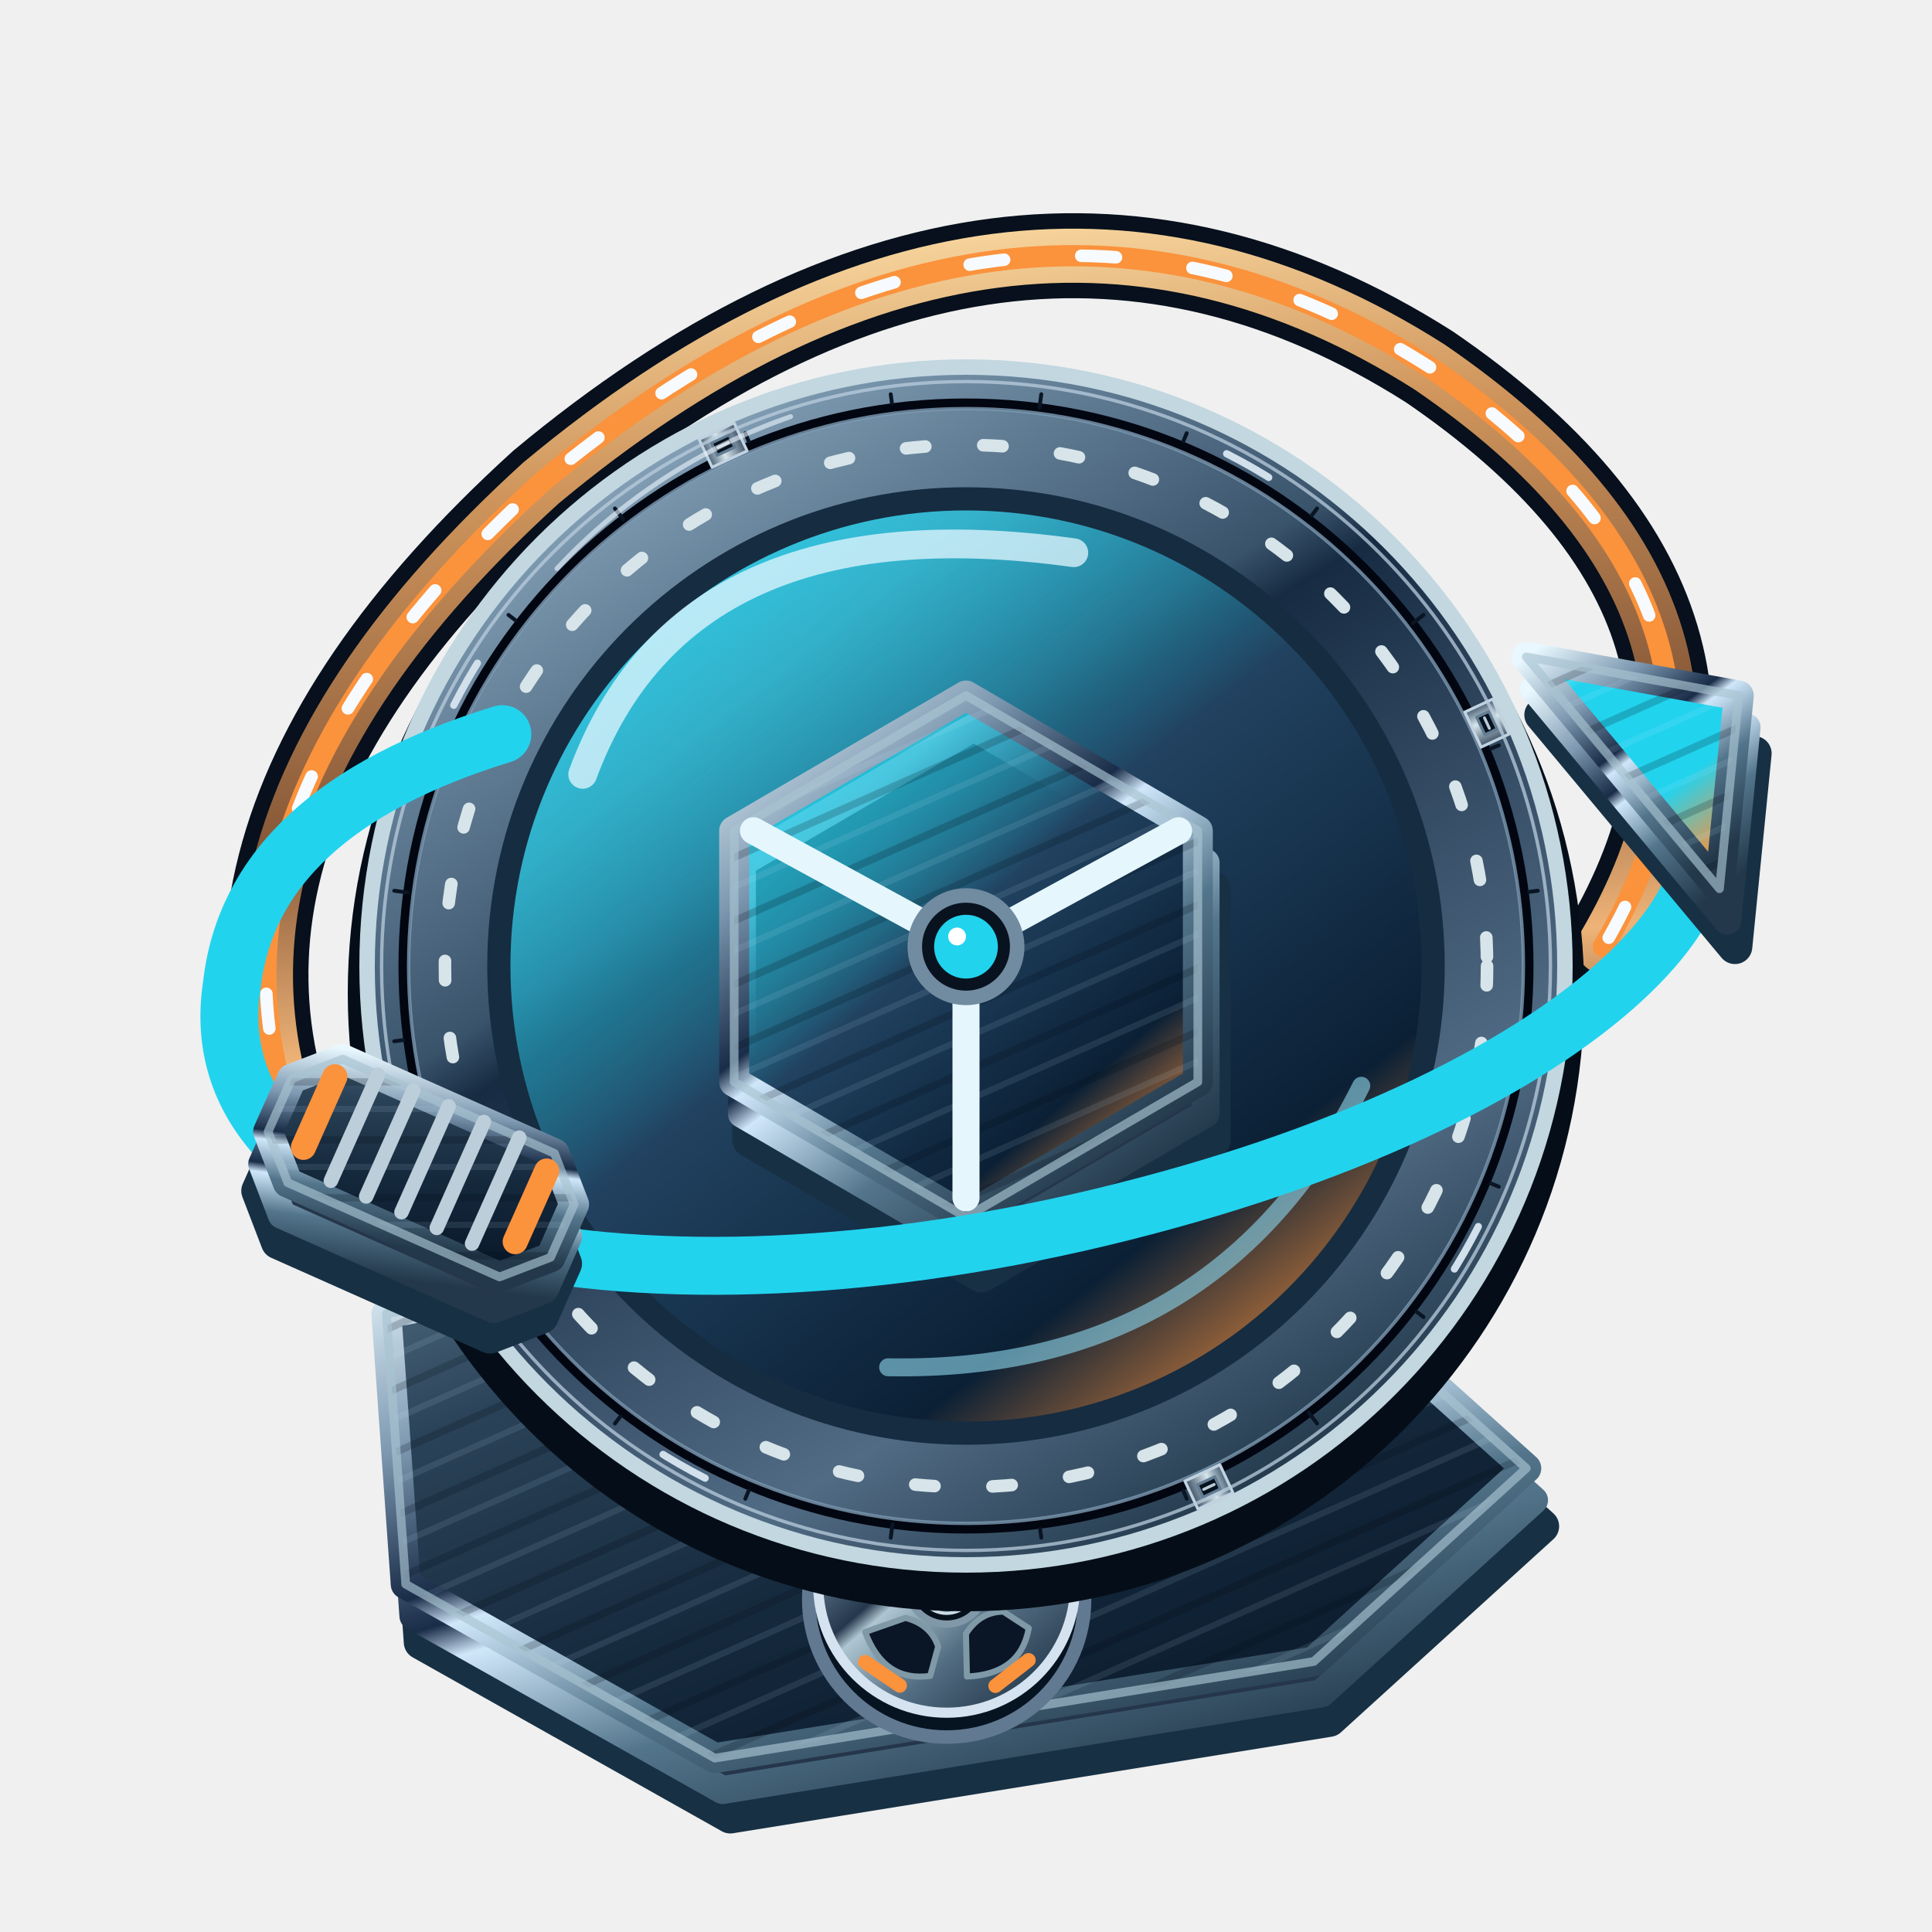
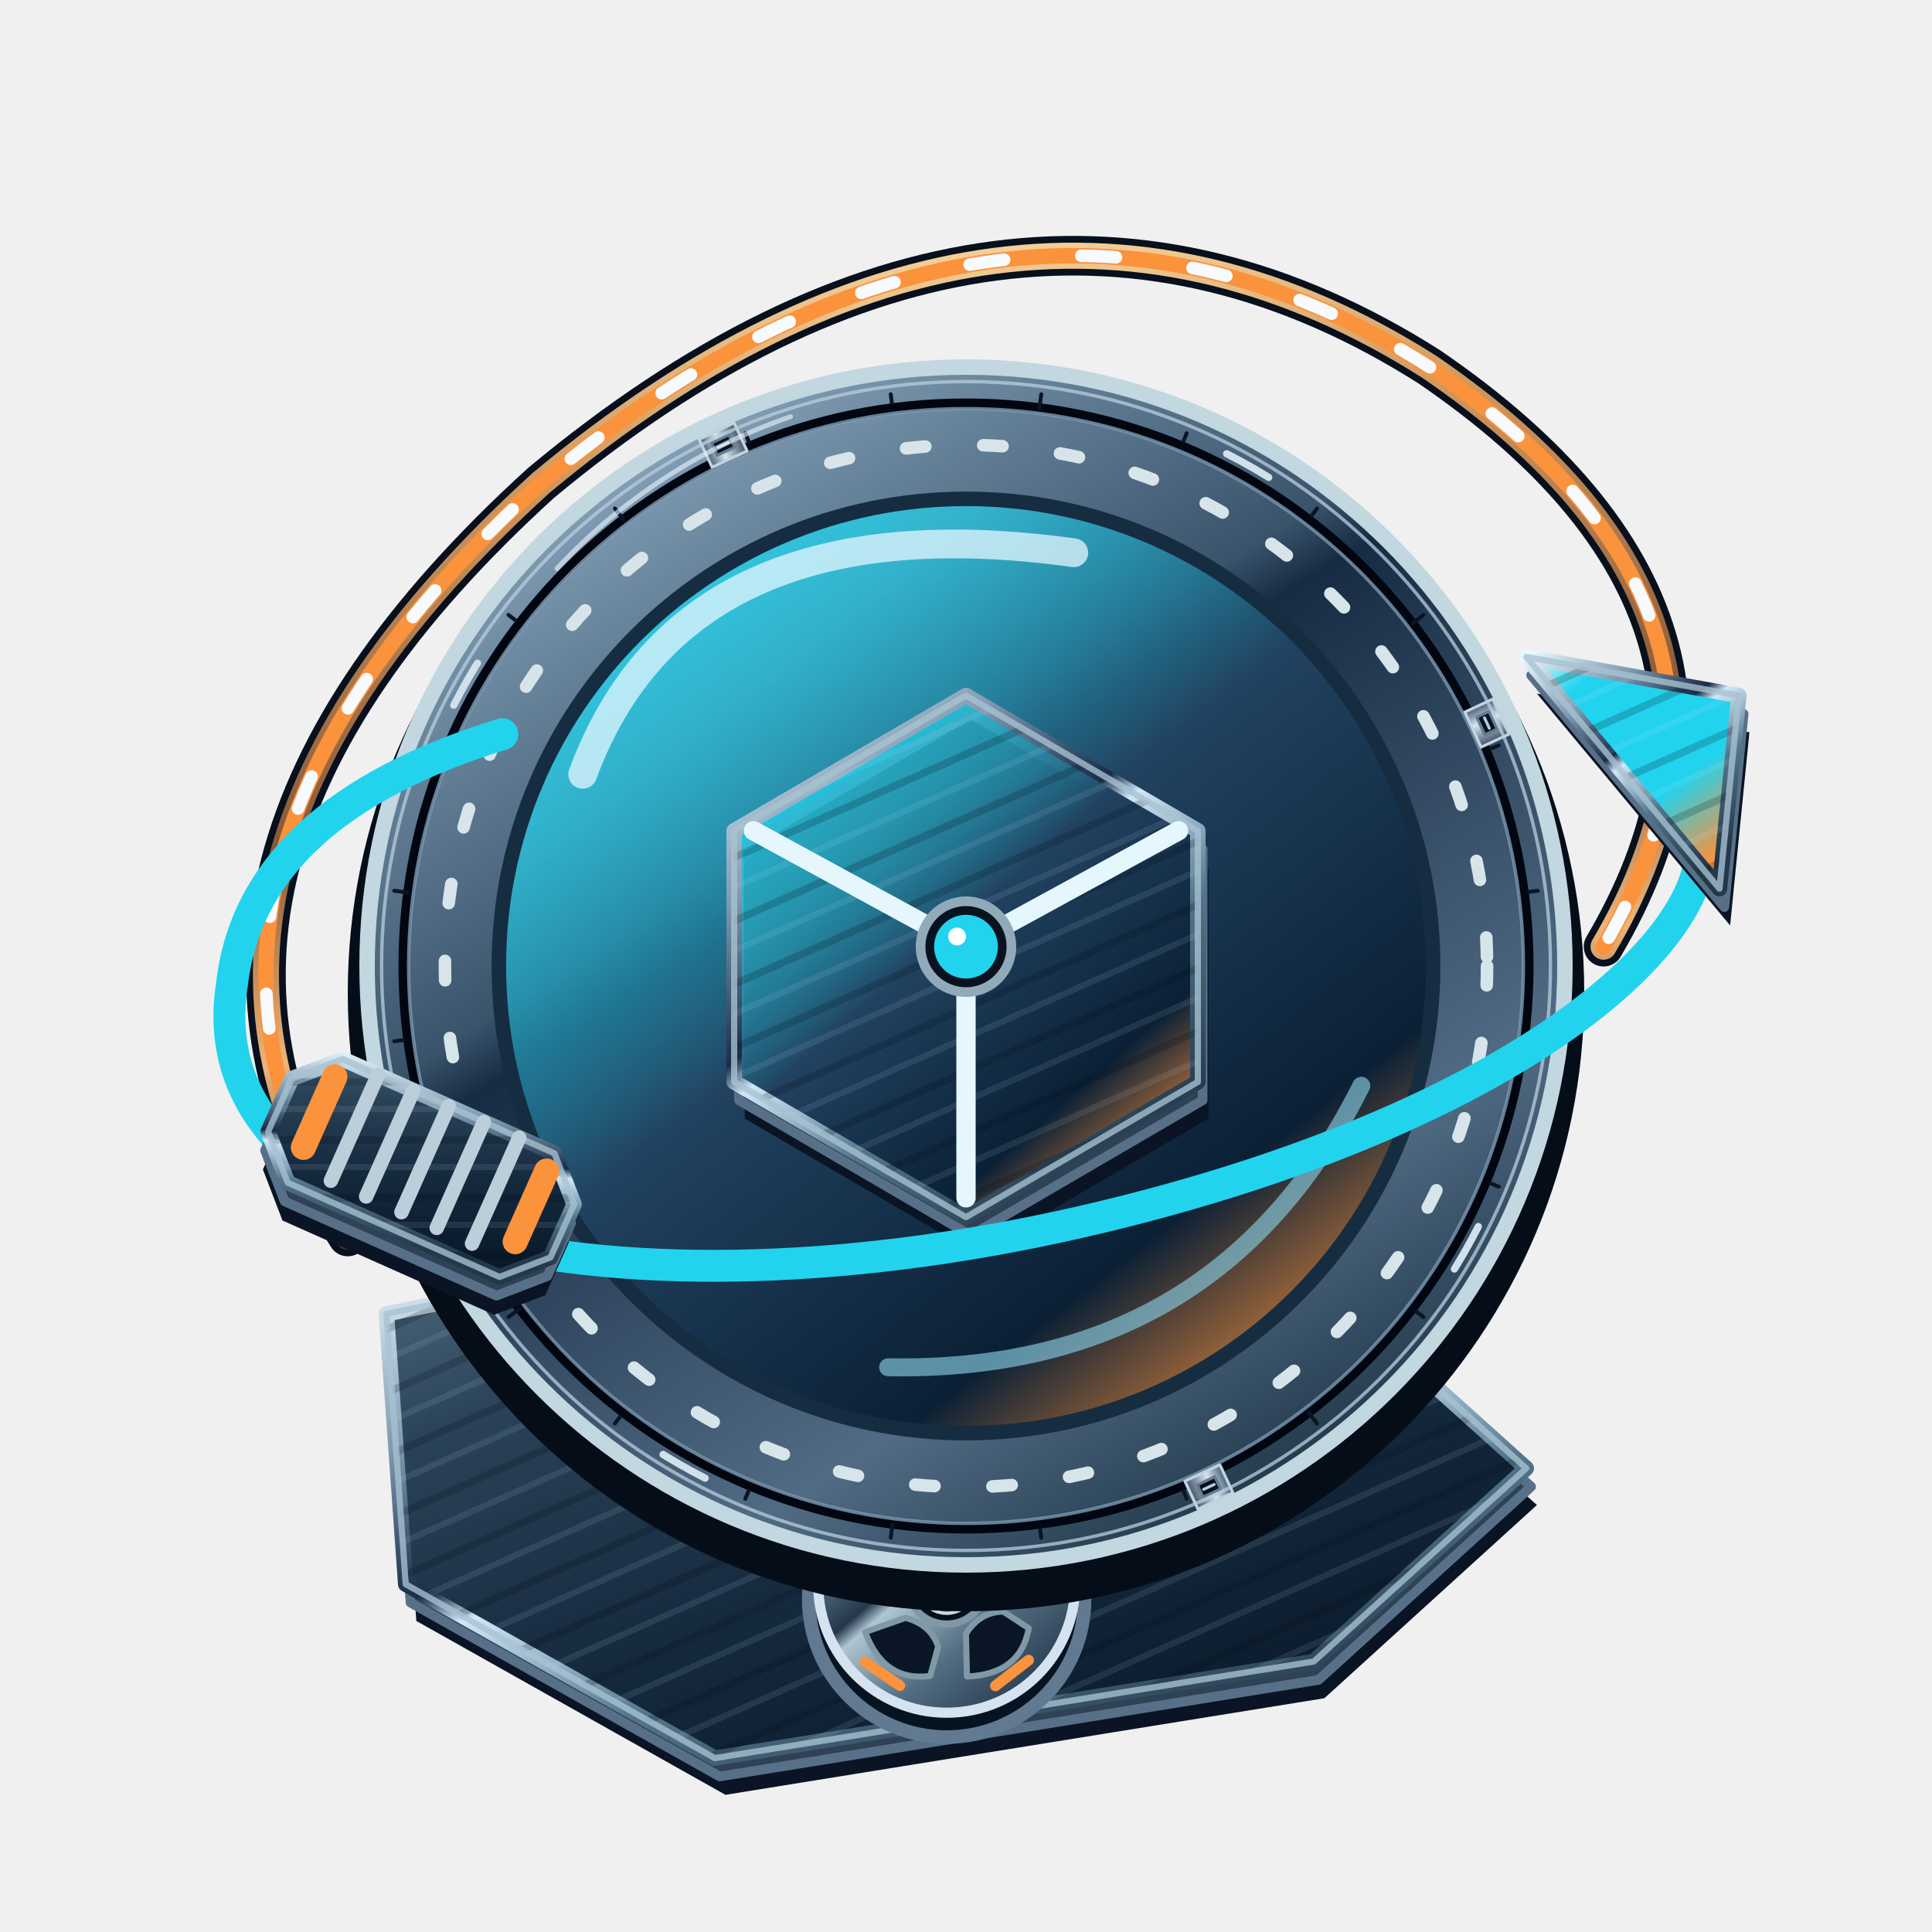
<svg xmlns="http://www.w3.org/2000/svg" width="200" height="200" viewBox="0 0 200 200" role="img" aria-label="Rotar vista" data-icon="rotate" data-semantic="camera three-axis orbit" data-visual-style="titanio-optico" data-motion="static">
  <defs>
    <linearGradient id="alice-rotate-rotor" x2=".86" y2="1">
      <stop stop-color="#edf8ff" />
      <stop offset=".21" stop-color="#6f8a9d" />
      <stop offset=".43" stop-color="#25374c" />
      <stop offset=".48" stop-color="#aec6d1" />
      <stop offset=".7" stop-color="#536d82" />
      <stop offset="1" stop-color="#1d3043" />
    </linearGradient>
    <linearGradient id="alice-rotate-contact" x2=".15" y2="1">
      <stop stop-color="#ffe2aa" />
      <stop offset=".26" stop-color="#cf955c" />
      <stop offset=".59" stop-color="#875838" />
      <stop offset=".81" stop-color="#eeb377" />
      <stop offset="1" stop-color="#603e2e" />
    </linearGradient>
    <pattern id="alice-rotate-brushing" width="3" height="3" patternUnits="userSpaceOnUse" patternTransform="rotate(-24)">
      <path d="M0 .4h3" stroke="#d1e6fa" opacity=".10" stroke-width=".32" />
      <path d="M0 2h3" stroke="#020913" opacity=".20" stroke-width=".38" />
    </pattern>
    <linearGradient id="alice-rotate-bevel" x1="0" y1="0" x2=".68" y2="1">
      <stop stop-color="#e9f8ff" />
      <stop offset=".27" stop-color="#7d98b0" />
      <stop offset=".48" stop-color="#192c48" />
      <stop offset=".53" stop-color="#d0e7fa" />
      <stop offset=".73" stop-color="#53758b" />
      <stop offset="1" stop-color="#23384b" />
    </linearGradient>
    <linearGradient id="alice-rotate-metal" x1="0" y1="0" x2=".62" y2="1">
      <stop stop-color="#d9e5f0" />
      <stop offset=".19" stop-color="#7895ac" />
      <stop offset=".44" stop-color="#39536b" />
      <stop offset=".48" stop-color="#172c43" />
      <stop offset=".84" stop-color="#516b84" />
      <stop offset="1" stop-color="#263d50" />
    </linearGradient>
    <linearGradient id="alice-rotate-dark-metal" x1="0" y1="0" x2=".85" y2="1">
      <stop stop-color="#506b80" />
      <stop offset=".23" stop-color="#2a4257" />
      <stop offset=".58" stop-color="#15293d" />
      <stop offset="1" stop-color="#081728" />
    </linearGradient>
    <linearGradient id="alice-rotate-glass" x1=".06" y1="0" x2=".84" y2="1">
      <stop stop-color="#22d3ee" />
      <stop offset=".23" stop-color="#22d3ee" stop-opacity=".65" />
      <stop offset=".48" stop-color="#214260" />
      <stop offset=".8" stop-color="#0b2035" />
      <stop offset="1" stop-color="#fb923c" />
    </linearGradient>
    <linearGradient id="alice-rotate-enamel" x1="0" y1="0" x2=".7" y2="1">
      <stop stop-color="#eeffff" />
      <stop offset=".2" stop-color="#22d3ee" />
      <stop offset=".7" stop-color="#22d3ee" />
      <stop offset="1" stop-color="#fb923c" />
    </linearGradient>
    <linearGradient id="alice-rotate-screw-metal">
      <stop stop-color="#4a6277" />
      <stop offset=".43" stop-color="#d7e5eb" />
      <stop offset="1" stop-color="#42556b" />
    </linearGradient>
  </defs>
  <g transform="scale(2)" stroke-linecap="round" stroke-linejoin="round">
    <g data-part="orbit-pivot">
      <g fill="none">
-         <path d="M18 64Q6 45 28 25 52 5 74 19 93 32 83 49" fill="none" stroke="#07101c" stroke-width="4.4" />
-         <path d="M18 64Q6 45 28 25 52 5 74 19 93 32 83 49" fill="none" stroke="url(#alice-rotate-contact)" stroke-width="2.8" />
-         <path d="M18 64Q6 45 28 25 52 5 74 19 93 32 83 49" fill="none" stroke="#fb923c" stroke-width="1.1" />
+         <path d="M18 64Q6 45 28 25 52 5 74 19 93 32 83 49" fill="none" stroke="#07101c" stroke-width="2.05" />
+         <path d="M18 64Q6 45 28 25 52 5 74 19 93 32 83 49" fill="none" stroke="url(#alice-rotate-contact)" stroke-width="1.35" />
+         <path d="M18 64Q6 45 28 25 52 5 74 19 93 32 83 49" fill="none" stroke="#fb923c" stroke-width="0.8" />
        <path d="M18 64Q6 45 28 25 52 5 74 19 93 32 83 49" stroke="#f7fbff" stroke-width=".65" stroke-dasharray="1.8 4" />
      </g>
-       <path d="M20 68 35 65 69 67 79 76 68 86 37 91 21 82Z" transform="translate(.8 3)" fill="#0a1424" stroke="#173044" stroke-width="1.8" />
-       <path d="M20 68 35 65 69 67 79 76 68 86 37 91 21 82Z" transform="translate(.4 1.65)" fill="#25364b" stroke="url(#alice-rotate-bevel)" stroke-width="1.45" />
-       <path d="M20 68 35 65 69 67 79 76 68 86 37 91 21 82Z" fill="url(#alice-rotate-dark-metal)" stroke="url(#alice-rotate-bevel)" stroke-width="1.55" />
-       <path d="M20 68 35 65 69 67 79 76 68 86 37 91 21 82Z" fill="url(#alice-rotate-brushing)" stroke="#a8c3d1" stroke-opacity=".66" stroke-width=".45" />
+       <path d="M20 68 35 65 69 67 79 76 68 86 37 91 21 82Z" transform="translate(.55 1.9)" fill="#0a1424" />
+       <path d="M20 68 35 65 69 67 79 76 68 86 37 91 21 82Z" transform="translate(.25 .95)" fill="#2f4154" stroke="#587087" stroke-width=".5" />
+       <path d="M20 68 35 65 69 67 79 76 68 86 37 91 21 82Z" fill="url(#alice-rotate-dark-metal)" stroke="url(#alice-rotate-bevel)" stroke-width=".8" />
+       <path d="M20 68 35 65 69 67 79 76 68 86 37 91 21 82Z" fill="url(#alice-rotate-brushing)" stroke="#a8c3d1" stroke-opacity=".78" stroke-width=".32" />
      <g transform="translate(49 82) scale(0.7)">
        <circle cy="1.1" r="10.2" fill="#061321" stroke="#617991" />
        <circle r="9.5" fill="url(#alice-rotate-rotor)" stroke="#d4e3ef" stroke-width=".75" />
        <g transform="rotate(0)">
          <path d="M-3-6.2Q-.5-8.6 2.8-6.4L1-3.8Q-.8-3.1-2.2-4.1Z" fill="#0a1625" stroke="#7f99a7" stroke-width=".45" />
-           <path d="M-1.6-8.1L1.5-8.2" fill="none" stroke="#fb923c" stroke-width="1.05" />
+           <path d="M-1.6-8.1L1.5-8.2" fill="none" stroke="#fb923c" stroke-width="0.8" />
        </g>
        <g transform="rotate(72)">
          <path d="M-3-6.2Q-.5-8.6 2.8-6.4L1-3.8Q-.8-3.1-2.2-4.1Z" fill="#0a1625" stroke="#7f99a7" stroke-width=".45" />
-           <path d="M-1.6-8.1L1.5-8.2" fill="none" stroke="#fb923c" stroke-width="1.05" />
+           <path d="M-1.6-8.1L1.5-8.2" fill="none" stroke="#fb923c" stroke-width="0.8" />
        </g>
        <g transform="rotate(144)">
          <path d="M-3-6.2Q-.5-8.6 2.8-6.4L1-3.8Q-.8-3.1-2.2-4.1Z" fill="#0a1625" stroke="#7f99a7" stroke-width=".45" />
-           <path d="M-1.6-8.1L1.5-8.2" fill="none" stroke="#fb923c" stroke-width="1.05" />
+           <path d="M-1.6-8.1L1.5-8.2" fill="none" stroke="#fb923c" stroke-width="0.8" />
        </g>
        <g transform="rotate(216)">
          <path d="M-3-6.2Q-.5-8.6 2.8-6.4L1-3.8Q-.8-3.1-2.2-4.1Z" fill="#0a1625" stroke="#7f99a7" stroke-width=".45" />
-           <path d="M-1.6-8.1L1.5-8.2" fill="none" stroke="#fb923c" stroke-width="1.05" />
+           <path d="M-1.6-8.1L1.5-8.2" fill="none" stroke="#fb923c" stroke-width="0.8" />
        </g>
        <g transform="rotate(288)">
          <path d="M-3-6.2Q-.5-8.6 2.8-6.4L1-3.8Q-.8-3.1-2.2-4.1Z" fill="#0a1625" stroke="#7f99a7" stroke-width=".45" />
-           <path d="M-1.6-8.1L1.5-8.2" fill="none" stroke="#fb923c" stroke-width="1.05" />
+           <path d="M-1.6-8.1L1.5-8.2" fill="none" stroke="#fb923c" stroke-width="0.8" />
        </g>
        <g transform="translate(0 0) scale(1.9)">
          <circle r="1.55" fill="#06101b" stroke="#8198a9" stroke-width=".28" />
          <circle r="1.13" fill="url(#alice-rotate-bevel)" stroke="#cad9e4" stroke-width=".13" />
          <path d="M-.62-.38 0-.72 .62-.38 .62.38 0 .72-.62.38Z" fill="#101d2b" />
          <path d="M-.78-.53Q-.3-1 .4-.92" stroke="white" stroke-width=".16" fill="none" />
        </g>
      </g>
      <circle cx="50" cy="51.4" r="32" fill="#050e18" />
      <circle cx="50" cy="50" r="31" fill="url(#alice-rotate-metal)" stroke="#c2d7e0" stroke-width=".8" />
-       <circle cx="50" cy="50" r="24.18" fill="url(#alice-rotate-glass)" stroke="#162c40" stroke-width="1.2" />
+       <circle cx="50" cy="50" r="24.18" fill="url(#alice-rotate-glass)" stroke="#162c40" stroke-width=".75" />
      <path d="M30.16 40.08Q35.43 25.82 55.58 28.61" fill="none" stroke="#e4f6ff" stroke-opacity=".75" stroke-width="1.488" />
      <path d="M45.97 70.77Q63.02 71.08 70.46 56.2" fill="none" stroke="#86cbe0" stroke-opacity=".65" stroke-width="0.93" />
      <circle cx="50" cy="50" r="26.97" fill="none" stroke="#d7e5ea" stroke-width=".65" stroke-dasharray="1 3" />
      <g transform="scale(.5)">
        <g data-detail="precision-control-rim" pointer-events="none" fill="none">
          <g data-detail="control-recessed-bearing">
            <circle cx="100" cy="100" r="58.2" stroke="#020610" stroke-width="1.1" />
            <circle cx="100" cy="100" r="57.7" stroke="#7e9cb5" stroke-width=".35" opacity=".8" />
            <circle cx="100" cy="100" r="59.5" stroke="#d1e0eb" stroke-width=".75" stroke-dasharray="5 88.462" transform="rotate(27 100 100)" />
          </g>
          <g data-detail="control-bearing-retainers">
            <g transform="rotate(65 100 100)">
              <path d="M98 38.9h4v3.2h-4Z" fill="url(#alice-rotate-screw-metal)" stroke="#c1d3e0" stroke-width=".3" />
              <path d="M99 39.8h2v1.4h-2Z" fill="#07121e" stroke="#637d94" stroke-width=".3" />
              <path d="M99.4 40.5h1.2" stroke="#bacad7" stroke-width=".3" />
            </g>
            <g transform="rotate(155 100 100)">
              <path d="M98 38.9h4v3.2h-4Z" fill="url(#alice-rotate-screw-metal)" stroke="#c1d3e0" stroke-width=".3" />
              <path d="M99 39.8h2v1.4h-2Z" fill="#07121e" stroke="#637d94" stroke-width=".3" />
              <path d="M99.4 40.5h1.2" stroke="#bacad7" stroke-width=".3" />
            </g>
            <g transform="rotate(245 100 100)">
              <path d="M98 38.9h4v3.2h-4Z" fill="url(#alice-rotate-screw-metal)" stroke="#c1d3e0" stroke-width=".3" />
              <path d="M99 39.8h2v1.4h-2Z" fill="#07121e" stroke="#637d94" stroke-width=".3" />
              <path d="M99.4 40.5h1.2" stroke="#bacad7" stroke-width=".3" />
            </g>
            <g transform="rotate(335 100 100)">
              <path d="M98 38.9h4v3.2h-4Z" fill="url(#alice-rotate-screw-metal)" stroke="#c1d3e0" stroke-width=".3" />
              <path d="M99 39.8h2v1.4h-2Z" fill="#07121e" stroke="#637d94" stroke-width=".3" />
              <path d="M99.4 40.5h1.2" stroke="#bacad7" stroke-width=".3" />
            </g>
          </g>
          <circle cx="100" cy="100" r="60.5" stroke="#bacddd" stroke-width=".35" opacity=".75" />
          <path d="M100 40.3v1.4" transform="rotate(7.5 100 100)" stroke="#0a1524" stroke-width=".4" />
          <path d="M100 40.3v0.9" transform="rotate(22.5 100 100)" stroke="#0a1524" stroke-width=".4" />
          <path d="M100 40.3v0.9" transform="rotate(37.5 100 100)" stroke="#0a1524" stroke-width=".4" />
          <path d="M100 40.3v1.4" transform="rotate(52.5 100 100)" stroke="#0a1524" stroke-width=".4" />
          <path d="M100 40.3v0.9" transform="rotate(67.5 100 100)" stroke="#0a1524" stroke-width=".4" />
          <path d="M100 40.3v0.9" transform="rotate(82.5 100 100)" stroke="#0a1524" stroke-width=".4" />
          <path d="M100 40.3v1.4" transform="rotate(97.5 100 100)" stroke="#0a1524" stroke-width=".4" />
          <path d="M100 40.3v0.9" transform="rotate(112.5 100 100)" stroke="#0a1524" stroke-width=".4" />
          <path d="M100 40.3v0.9" transform="rotate(127.5 100 100)" stroke="#0a1524" stroke-width=".4" />
          <path d="M100 40.3v1.4" transform="rotate(142.5 100 100)" stroke="#0a1524" stroke-width=".4" />
          <path d="M100 40.3v0.9" transform="rotate(157.5 100 100)" stroke="#0a1524" stroke-width=".4" />
          <path d="M100 40.3v0.9" transform="rotate(172.5 100 100)" stroke="#0a1524" stroke-width=".4" />
          <path d="M100 40.3v1.4" transform="rotate(187.5 100 100)" stroke="#0a1524" stroke-width=".4" />
          <path d="M100 40.3v0.9" transform="rotate(202.5 100 100)" stroke="#0a1524" stroke-width=".4" />
          <path d="M100 40.3v0.9" transform="rotate(217.5 100 100)" stroke="#0a1524" stroke-width=".4" />
          <path d="M100 40.3v1.4" transform="rotate(232.5 100 100)" stroke="#0a1524" stroke-width=".4" />
          <path d="M100 40.3v0.9" transform="rotate(247.5 100 100)" stroke="#0a1524" stroke-width=".4" />
          <path d="M100 40.3v0.9" transform="rotate(262.5 100 100)" stroke="#0a1524" stroke-width=".4" />
          <path d="M100 40.3v1.4" transform="rotate(277.5 100 100)" stroke="#0a1524" stroke-width=".4" />
          <path d="M100 40.3v0.9" transform="rotate(292.5 100 100)" stroke="#0a1524" stroke-width=".4" />
          <path d="M100 40.3v0.9" transform="rotate(307.5 100 100)" stroke="#0a1524" stroke-width=".4" />
          <path d="M100 40.3v1.4" transform="rotate(322.5 100 100)" stroke="#0a1524" stroke-width=".4" />
          <path d="M100 40.3v0.9" transform="rotate(337.5 100 100)" stroke="#0a1524" stroke-width=".4" />
          <path d="M100 40.3v0.9" transform="rotate(352.5 100 100)" stroke="#0a1524" stroke-width=".4" />
          <path d="M57.65 58.86A59.5 59.5 0 0 1 81.85 43.13" stroke="#edf7ff" stroke-width=".5" opacity=".6" />
        </g>
      </g>
-       <path d="M38 43 50 36 62 43V56L50 63 38 56Z" transform="translate(.8 3)" fill="#0a1424" stroke="#173044" stroke-width="1.8" />
-       <path d="M38 43 50 36 62 43V56L50 63 38 56Z" transform="translate(.4 1.65)" fill="#25364b" stroke="url(#alice-rotate-bevel)" stroke-width="1.45" />
-       <path d="M38 43 50 36 62 43V56L50 63 38 56Z" fill="url(#alice-rotate-glass)" stroke="url(#alice-rotate-bevel)" stroke-width="1.55" />
-       <path d="M38 43 50 36 62 43V56L50 63 38 56Z" fill="url(#alice-rotate-brushing)" stroke="#a8c3d1" stroke-opacity=".66" stroke-width=".45" />
-       <path d="M39 43l11 6 11-6m-11 6v13" fill="none" stroke="#e5f7fd" stroke-width="1.4" />
-       <path d="M26 38Q13 42 12 51C10 64 32 69 57 63S93 45 86 40" fill="none" stroke="#22d3ee" stroke-width="3" />
-       <path d="M79 34l11 2-1 10Z" transform="translate(.8 3)" fill="#0a1424" stroke="#173044" stroke-width="1.8" />
-       <path d="M79 34l11 2-1 10Z" transform="translate(.4 1.65)" fill="#25364b" stroke="url(#alice-rotate-bevel)" stroke-width="1.45" />
-       <path d="M79 34l11 2-1 10Z" fill="url(#alice-rotate-enamel)" stroke="url(#alice-rotate-bevel)" stroke-width="1.55" />
-       <path d="M79 34l11 2-1 10Z" fill="url(#alice-rotate-brushing)" stroke="#a8c3d1" stroke-opacity=".66" stroke-width=".45" />
+       <path d="M38 43 50 36 62 43V56L50 63 38 56Z" transform="translate(.55 1.9)" fill="#0a1424" />
+       <path d="M38 43 50 36 62 43V56L50 63 38 56Z" transform="translate(.25 .95)" fill="#2f4154" stroke="#587087" stroke-width=".5" />
+       <path d="M38 43 50 36 62 43V56L50 63 38 56Z" fill="url(#alice-rotate-glass)" stroke="url(#alice-rotate-bevel)" stroke-width=".8" />
+       <path d="M38 43 50 36 62 43V56L50 63 38 56Z" fill="url(#alice-rotate-brushing)" stroke="#a8c3d1" stroke-opacity=".78" stroke-width=".32" />
+       <path d="M39 43l11 6 11-6m-11 6v13" fill="none" stroke="#e5f7fd" stroke-width="1" />
+       <path d="M26 38Q13 42 12 51C10 64 32 69 57 63S93 45 86 40" fill="none" stroke="#22d3ee" stroke-width="1.65" />
+       <path d="M79 34l11 2-1 10Z" transform="translate(.55 1.9)" fill="#0a1424" />
+       <path d="M79 34l11 2-1 10Z" transform="translate(.25 .95)" fill="#2f4154" stroke="#587087" stroke-width=".5" />
+       <path d="M79 34l11 2-1 10Z" fill="url(#alice-rotate-enamel)" stroke="url(#alice-rotate-bevel)" stroke-width=".8" />
+       <path d="M79 34l11 2-1 10Z" fill="url(#alice-rotate-brushing)" stroke="#a8c3d1" stroke-opacity=".78" stroke-width=".32" />
      <g transform="translate(22 60) rotate(24)">
-         <path d="M-6-3h12l2 2v3l-2 2H-6l-2-2v-3Z" transform="translate(.8 3)" fill="#0a1424" stroke="#173044" stroke-width="1.8" />
-         <path d="M-6-3h12l2 2v3l-2 2H-6l-2-2v-3Z" transform="translate(.4 1.65)" fill="#25364b" stroke="url(#alice-rotate-bevel)" stroke-width="1.45" />
-         <path d="M-6-3h12l2 2v3l-2 2H-6l-2-2v-3Z" fill="url(#alice-rotate-dark-metal)" stroke="url(#alice-rotate-bevel)" stroke-width="1.55" />
-         <path d="M-6-3h12l2 2v3l-2 2H-6l-2-2v-3Z" fill="url(#alice-rotate-brushing)" stroke="#a8c3d1" stroke-opacity=".66" stroke-width=".45" />
+         <path d="M-6-3h12l2 2v3l-2 2H-6l-2-2v-3Z" transform="translate(.55 1.9)" fill="#0a1424" />
+         <path d="M-6-3h12l2 2v3l-2 2H-6l-2-2v-3Z" transform="translate(.25 .95)" fill="#2f4154" stroke="#587087" stroke-width=".5" />
+         <path d="M-6-3h12l2 2v3l-2 2H-6l-2-2v-3Z" fill="url(#alice-rotate-dark-metal)" stroke="url(#alice-rotate-bevel)" stroke-width=".8" />
+         <path d="M-6-3h12l2 2v3l-2 2H-6l-2-2v-3Z" fill="url(#alice-rotate-brushing)" stroke="#a8c3d1" stroke-opacity=".78" stroke-width=".32" />
        <path d="M-4-3v6m2-6v6m2-6v6m2-6v6m2-6v6" fill="none" stroke="#bcced9" stroke-width="0.75" />
        <path d="M-6-2v4m12-4v4" fill="none" stroke="#fb923c" stroke-width="1.3" />
      </g>
-       <circle cx="50" cy="49" r="2.65" fill="#08131f" stroke="#718ba0" stroke-width=".75" />
+       <circle cx="50" cy="49" r="2.35" fill="#08131f" stroke="#91aab9" stroke-width=".5" />
      <circle cx="50" cy="49" r="1.65" fill="#22d3ee" />
      <circle cx="49.538" cy="48.472" r="0.462" fill="#fff" />
    </g>
  </g>
</svg>
